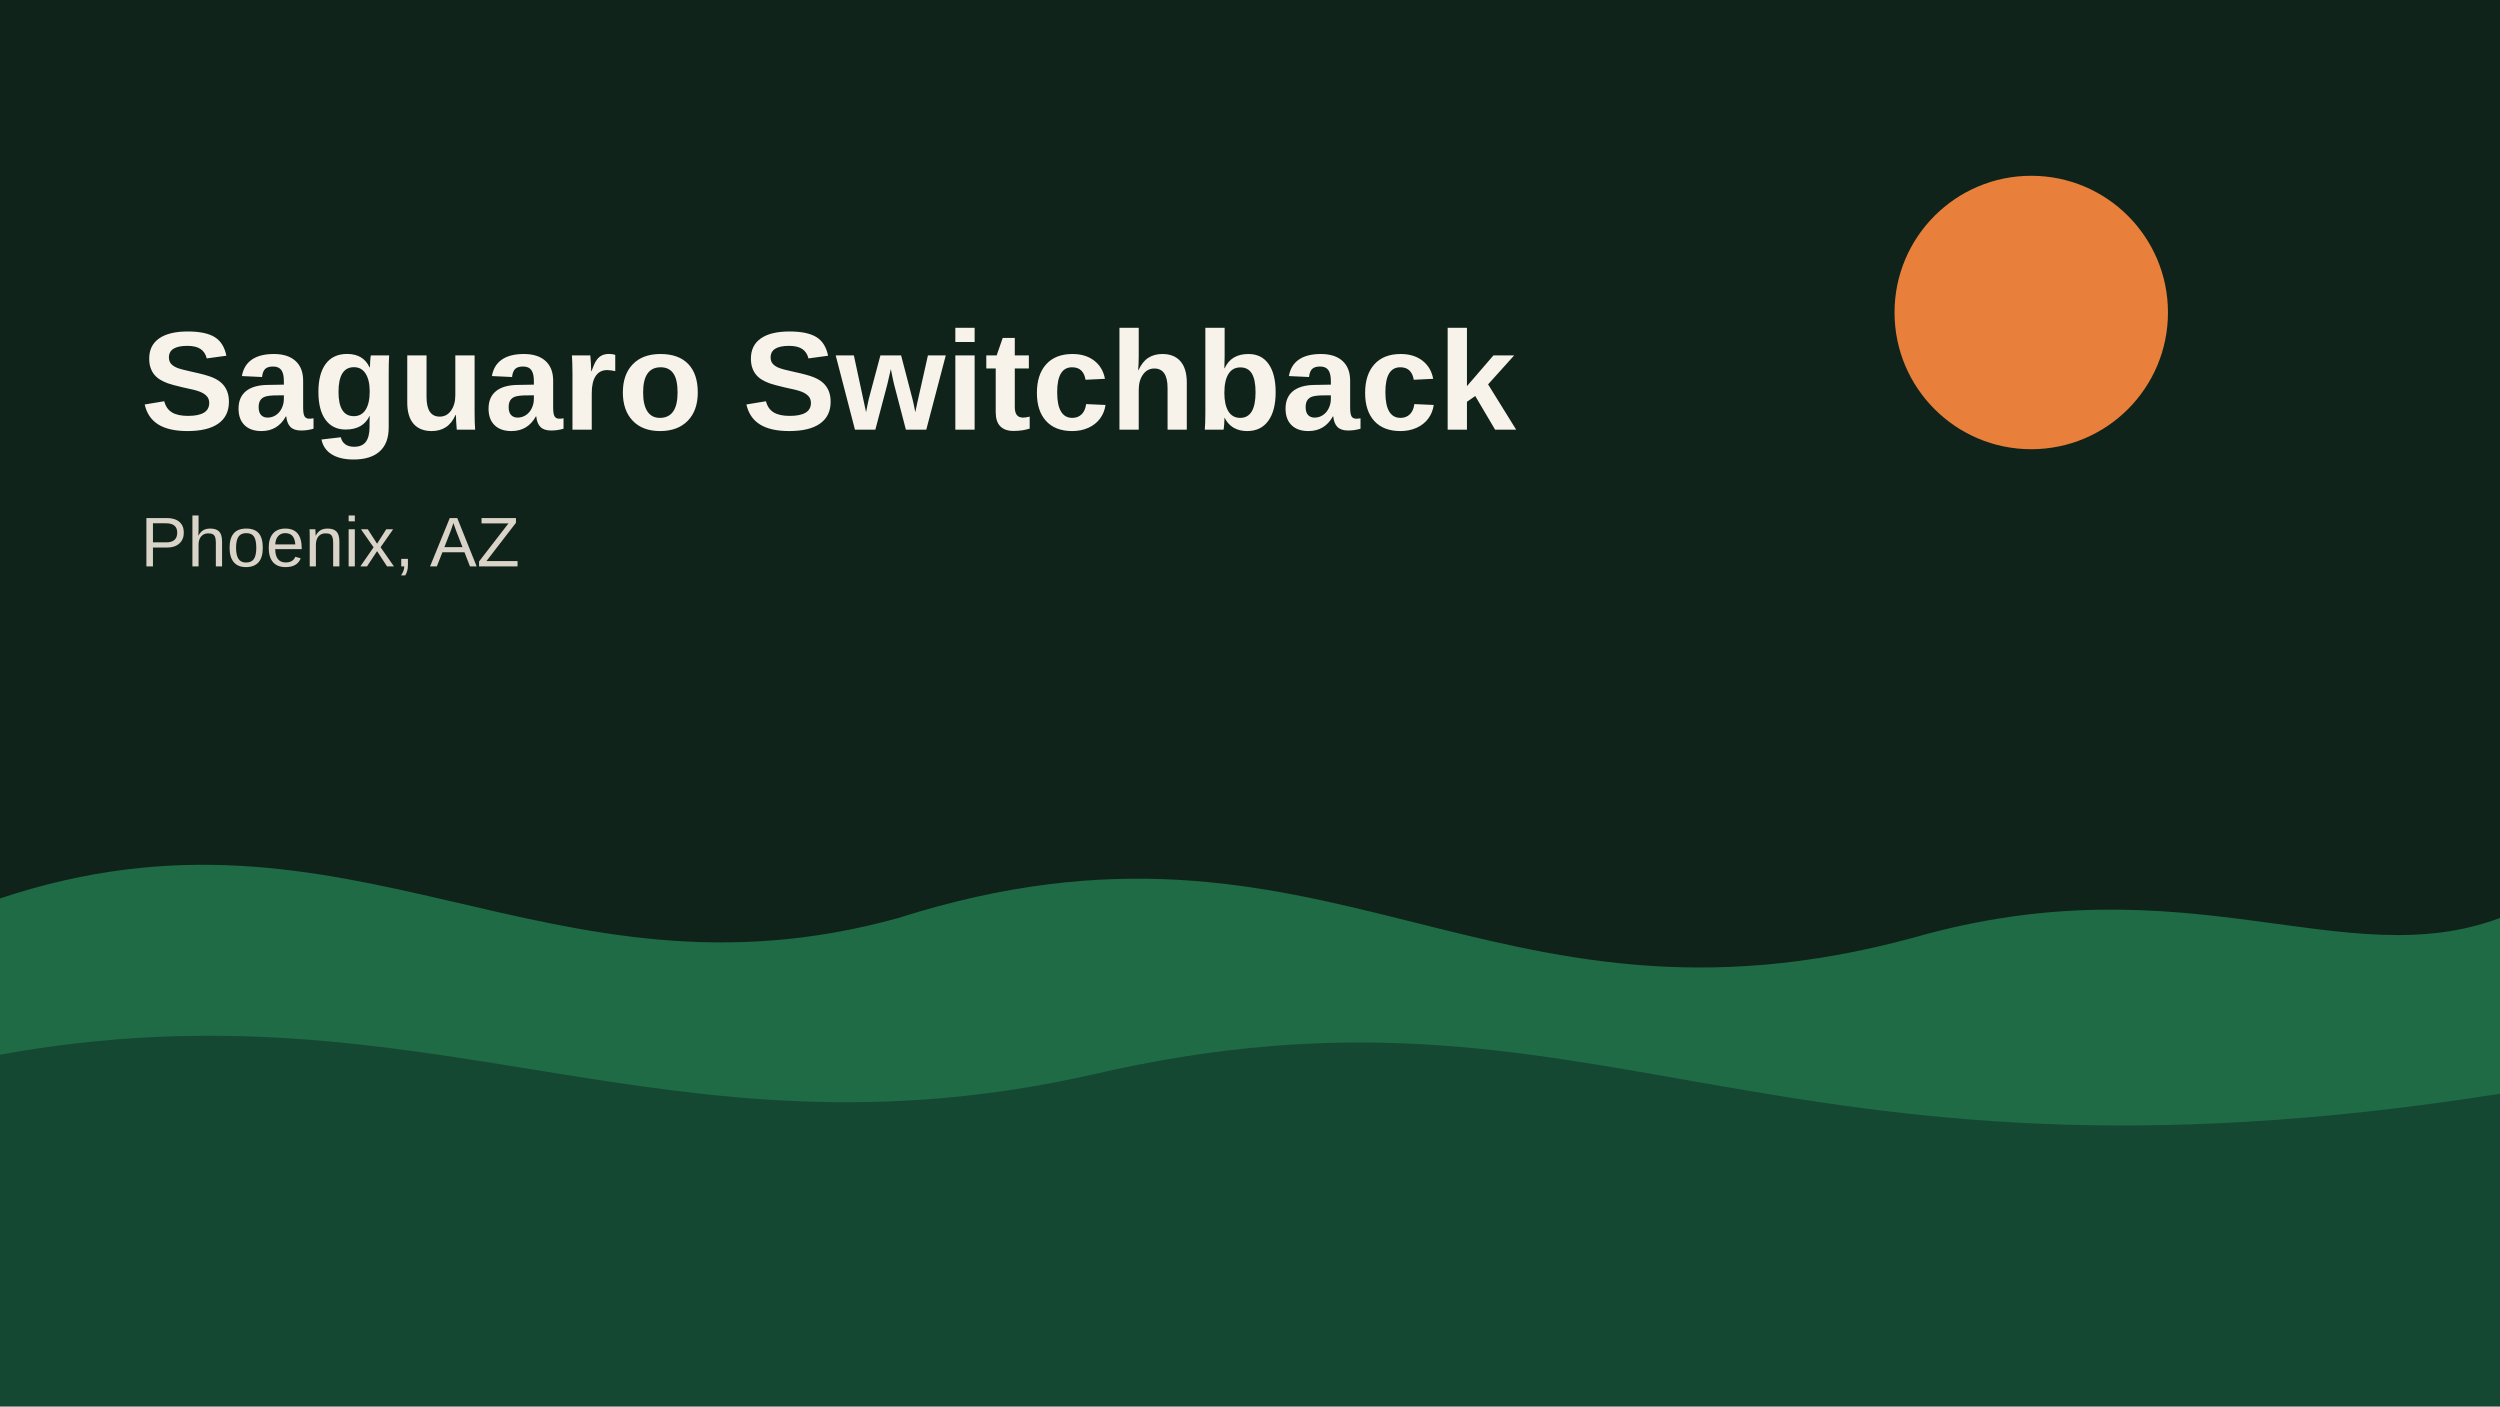
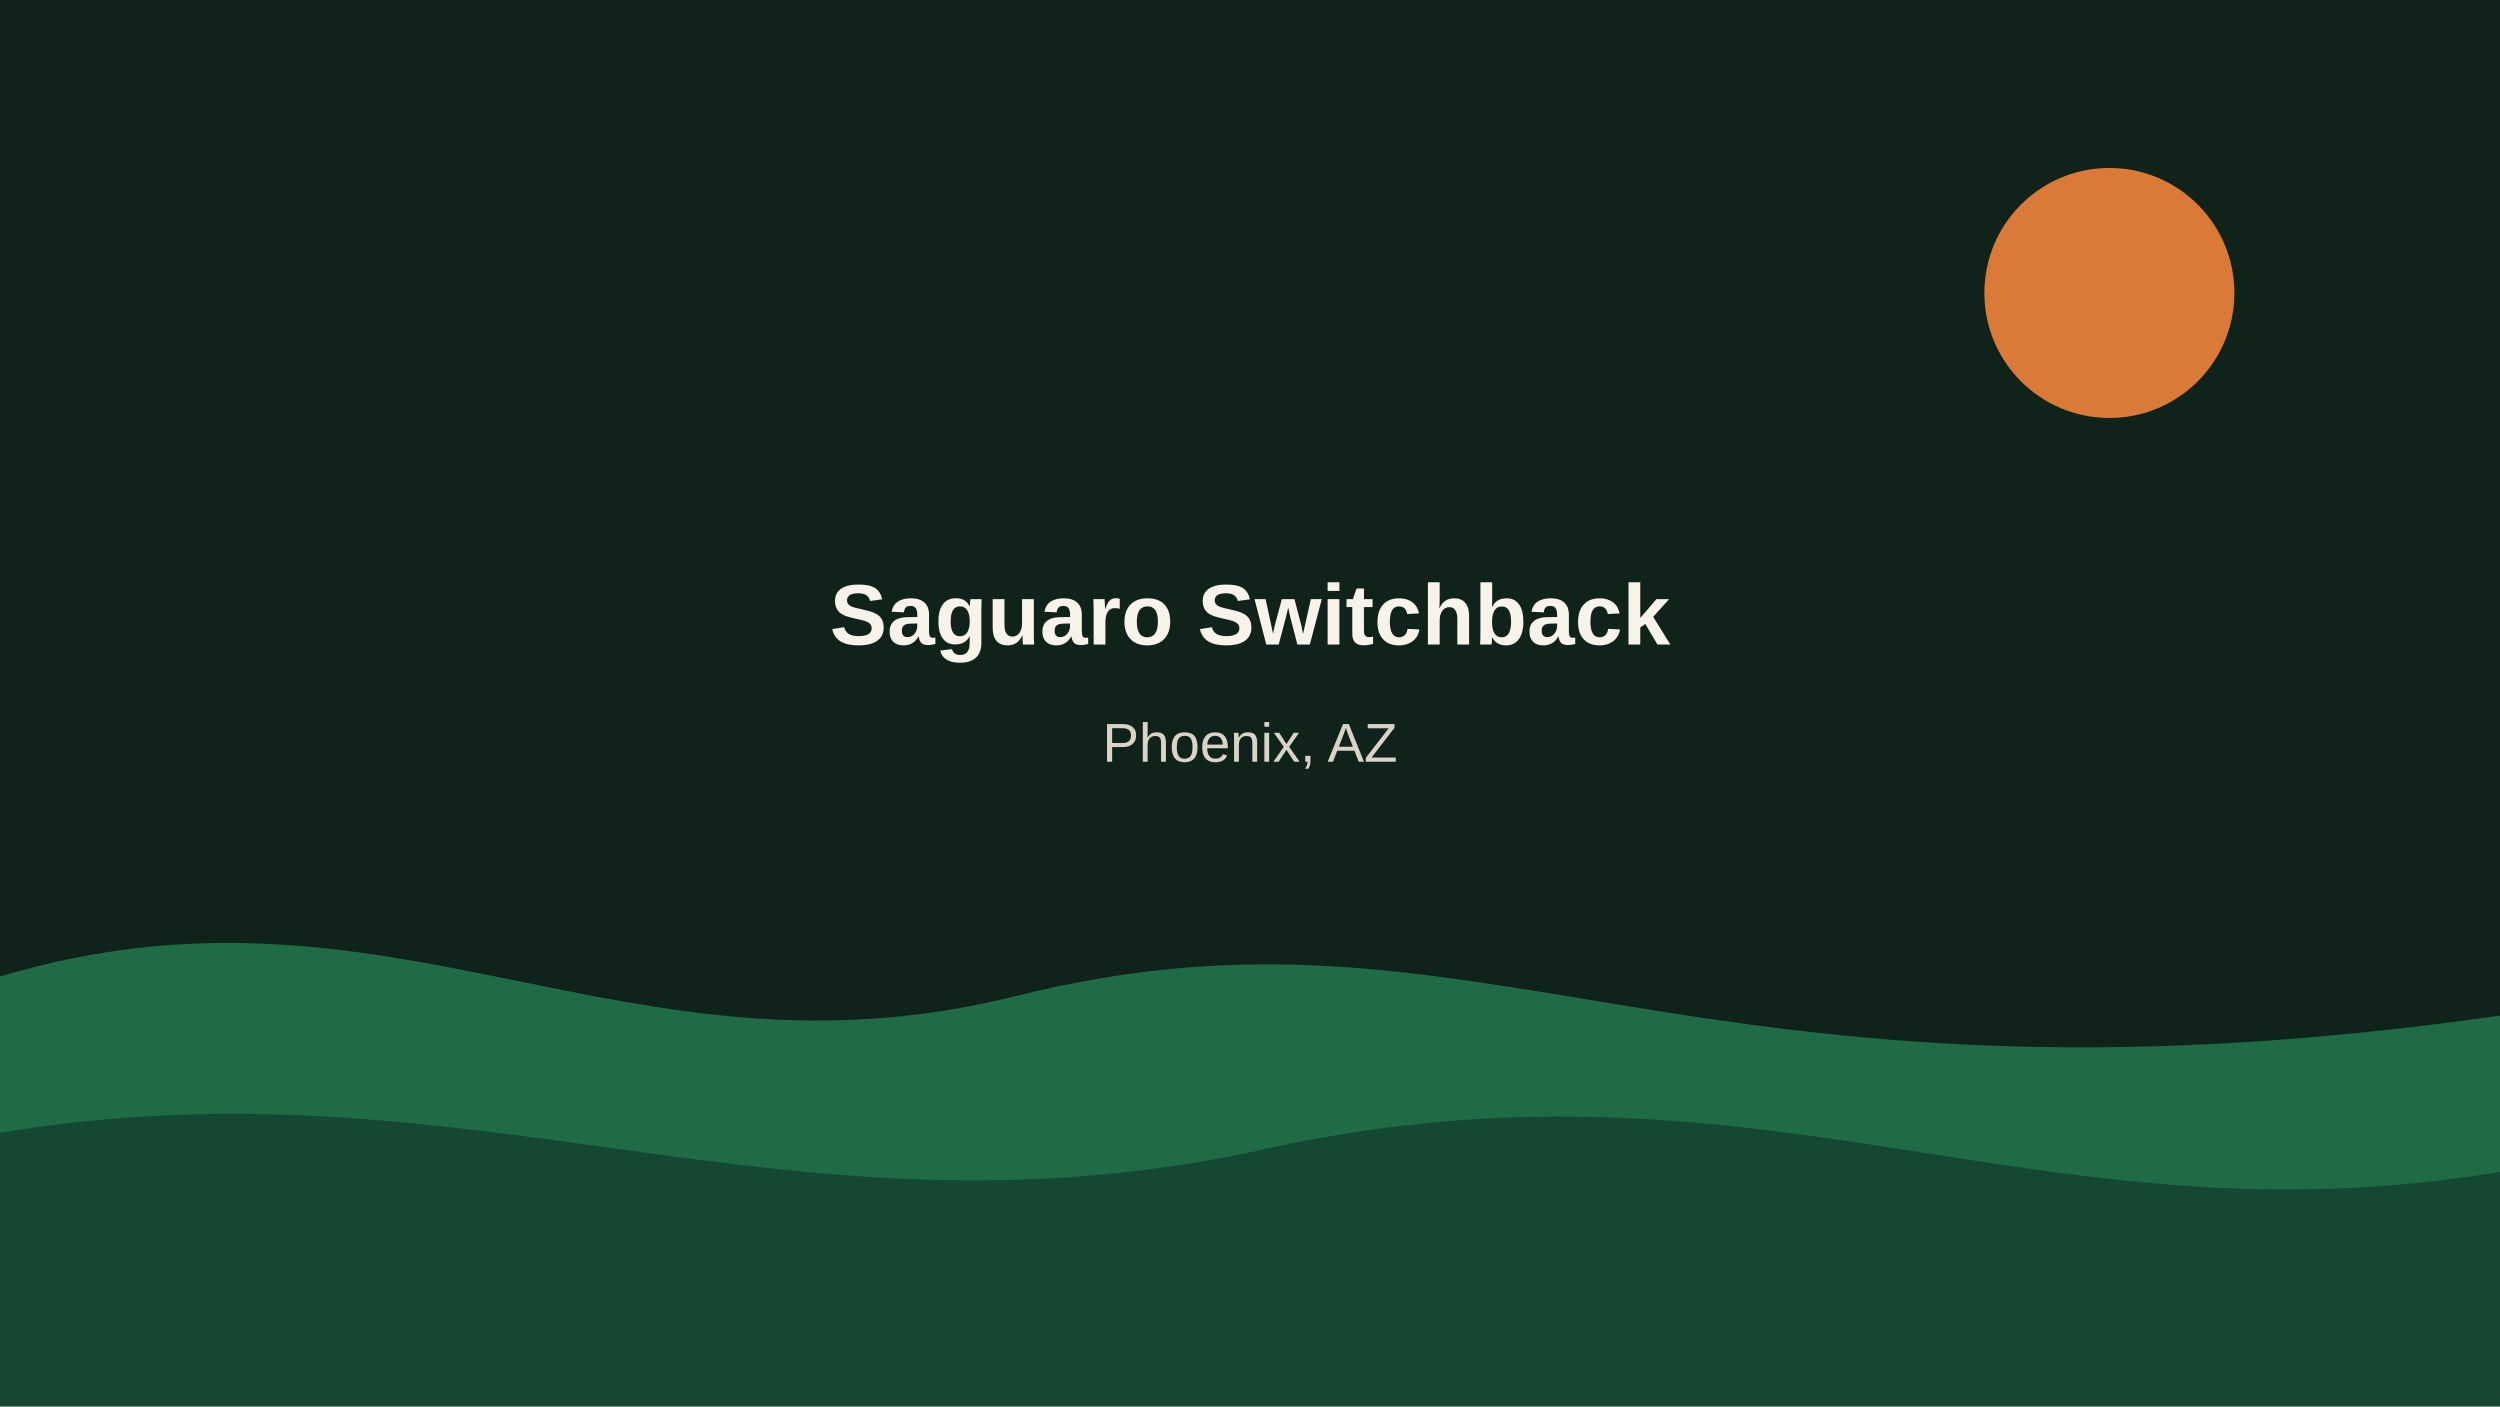
<svg xmlns="http://www.w3.org/2000/svg" viewBox="0 0 1280 720" role="img" aria-label="Saguaro Switchback">
  <rect width="1280" height="720" fill="#10231a" />
-   <path d="M0 460 C180 400 280 520 460 470 C680 400 760 540 980 480 C1120 440 1200 500 1280 470 L1280 720 L0 720 Z" fill="#1f6b45" />
-   <path d="M0 540 C220 500 340 600 560 550 C820 490 900 620 1280 560 L1280 720 L0 720 Z" fill="#154832" />
-   <circle cx="1040" cy="160" r="70" fill="#ff8a3d" opacity="0.9" />
-   <text x="72" y="220" font-family="Arial, sans-serif" font-size="72" font-weight="700" fill="#f7f2ea">Saguaro Switchback</text>
-   <text x="72" y="290" font-family="Arial, sans-serif" font-size="36" fill="#d9d3c8">Phoenix, AZ</text>
+   <path d="M0 500 C200 440 320 560 520 510 C760 450 860 580 1280 520 L1280 720 L0 720 Z" fill="#1f6b45" />
+   <path d="M0 580 C240 540 400 640 640 590 C900 530 1040 640 1280 600 L1280 720 L0 720 Z" fill="#154832" />
+   <circle cx="1080" cy="150" r="64" fill="#ff8a3d" opacity="0.85" />
+   <text x="640" y="330" text-anchor="middle" font-family="Arial, sans-serif" font-size="44" font-weight="700" fill="#f7f2ea">Saguaro Switchback</text>
+   <text x="640" y="390" text-anchor="middle" font-family="Arial, sans-serif" font-size="28" fill="#d9d3c8">Phoenix, AZ</text>
</svg>
